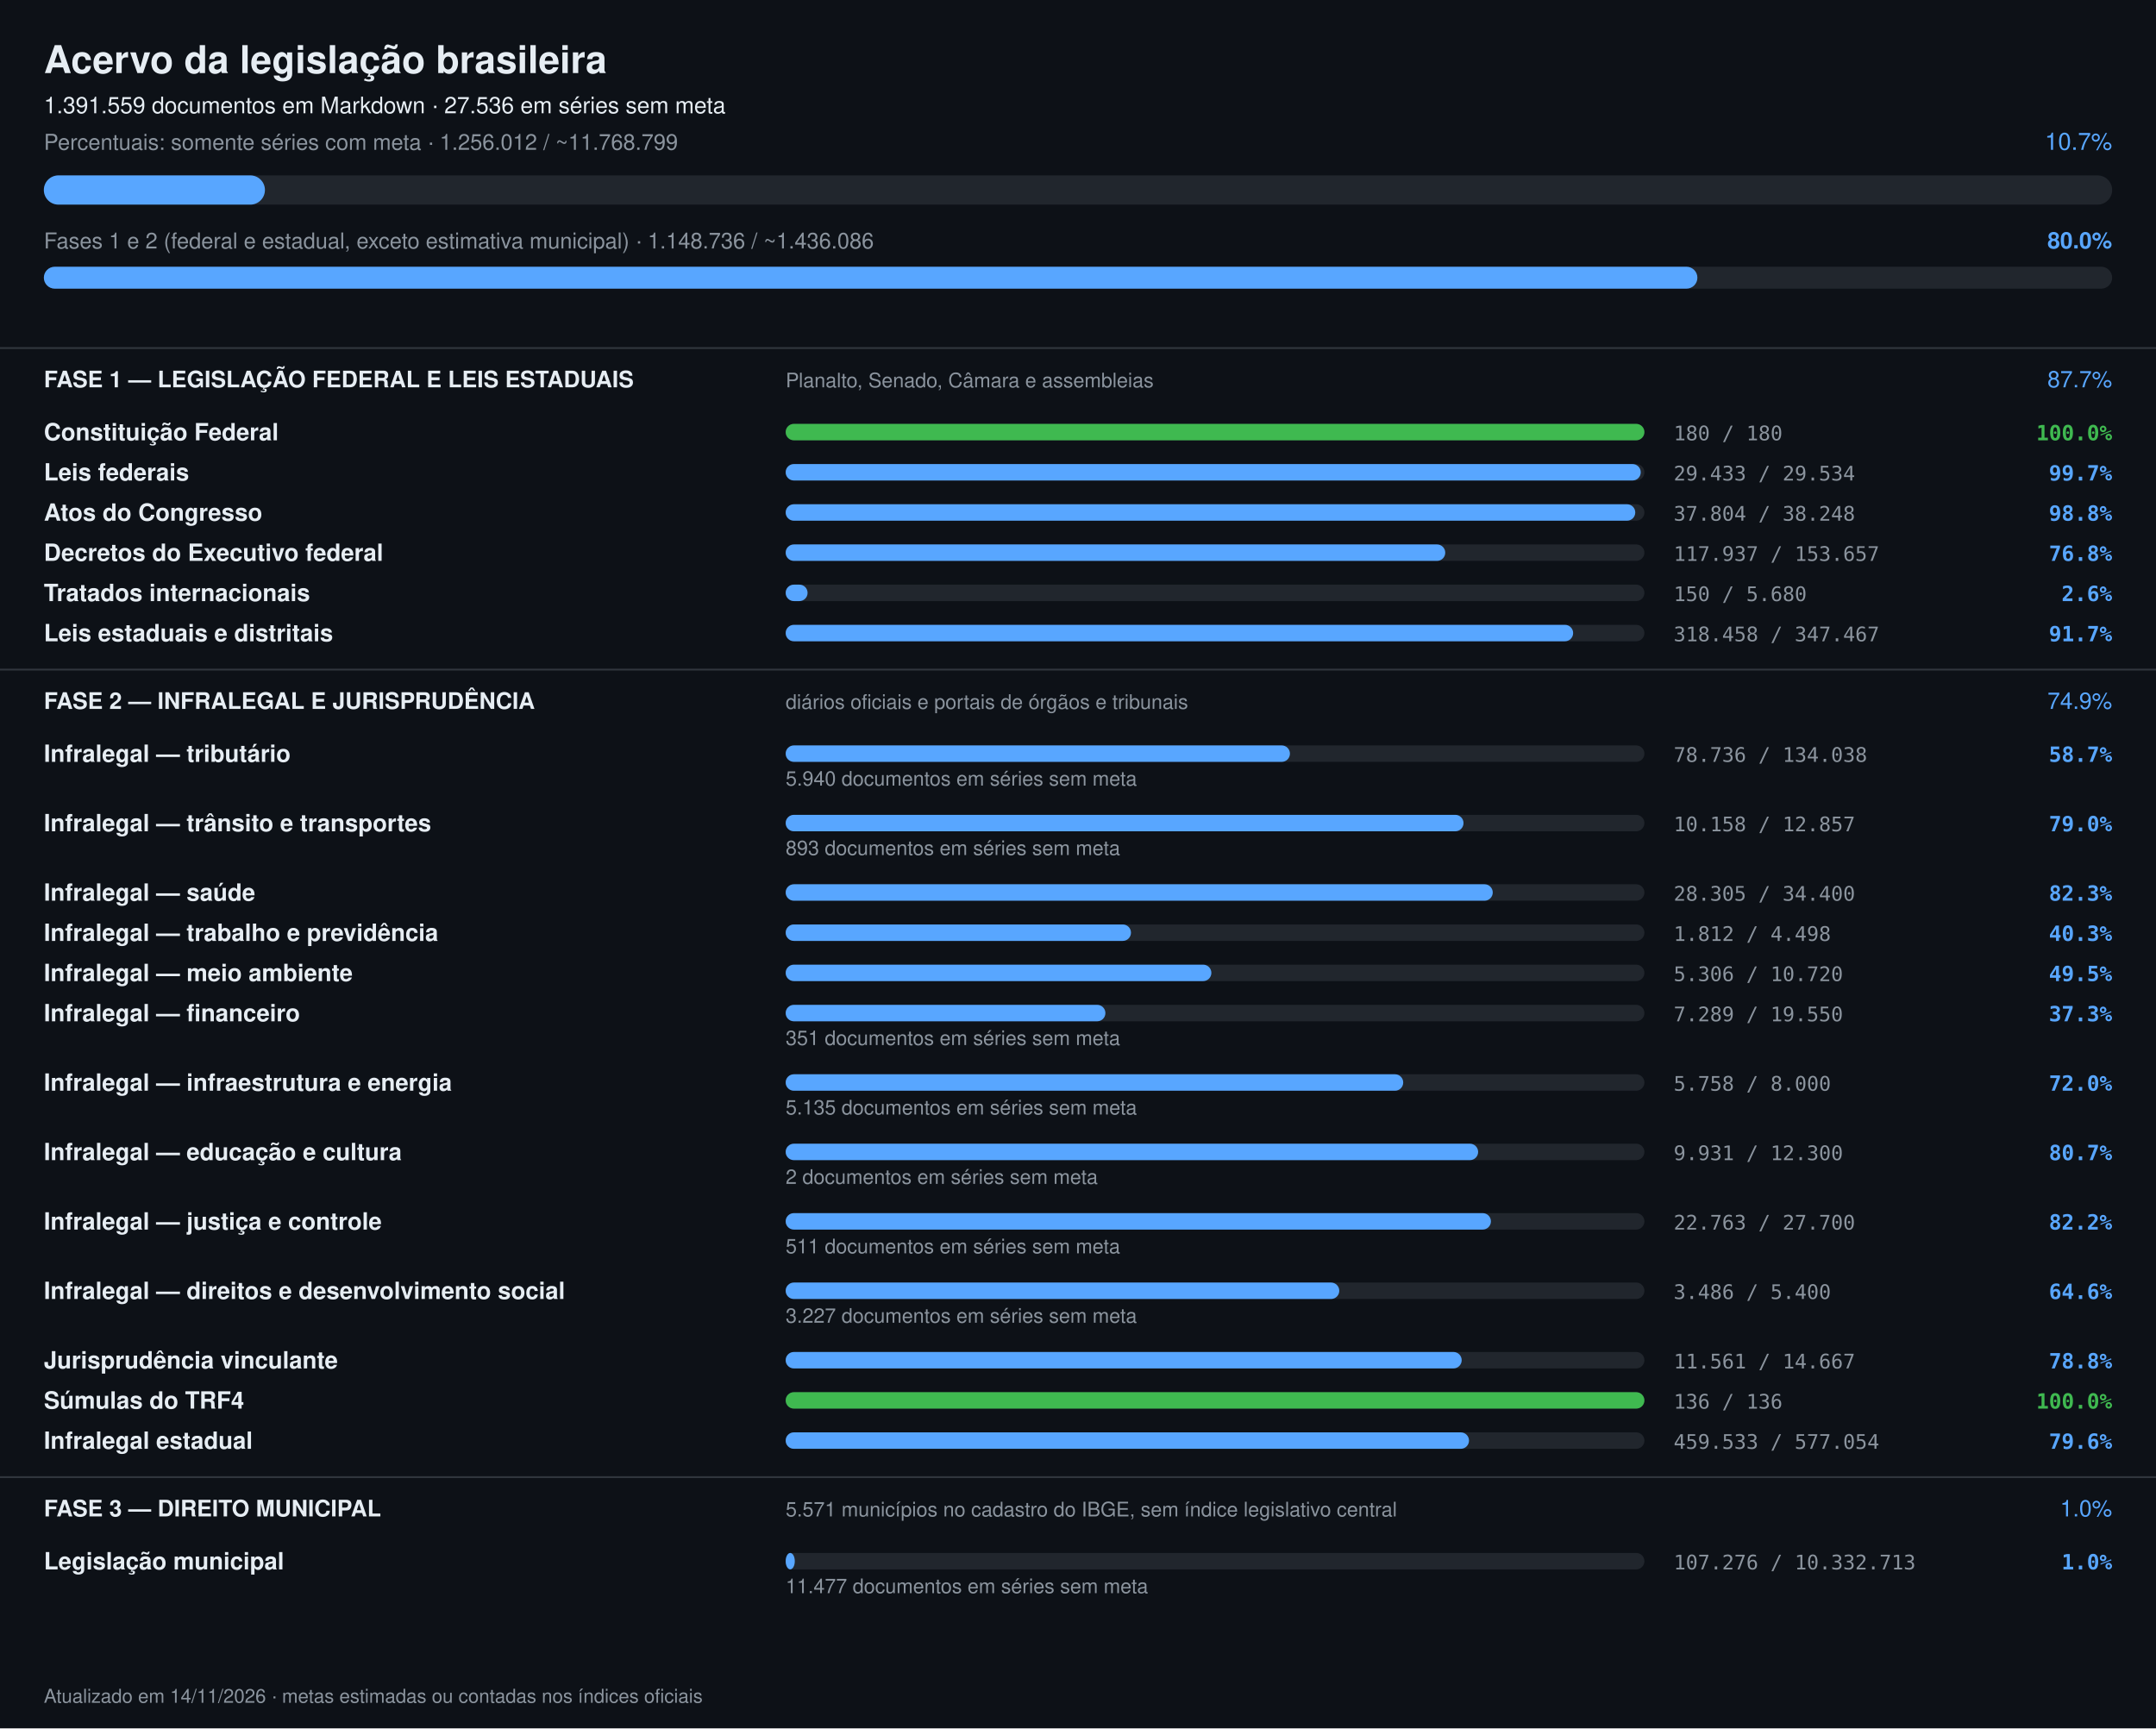
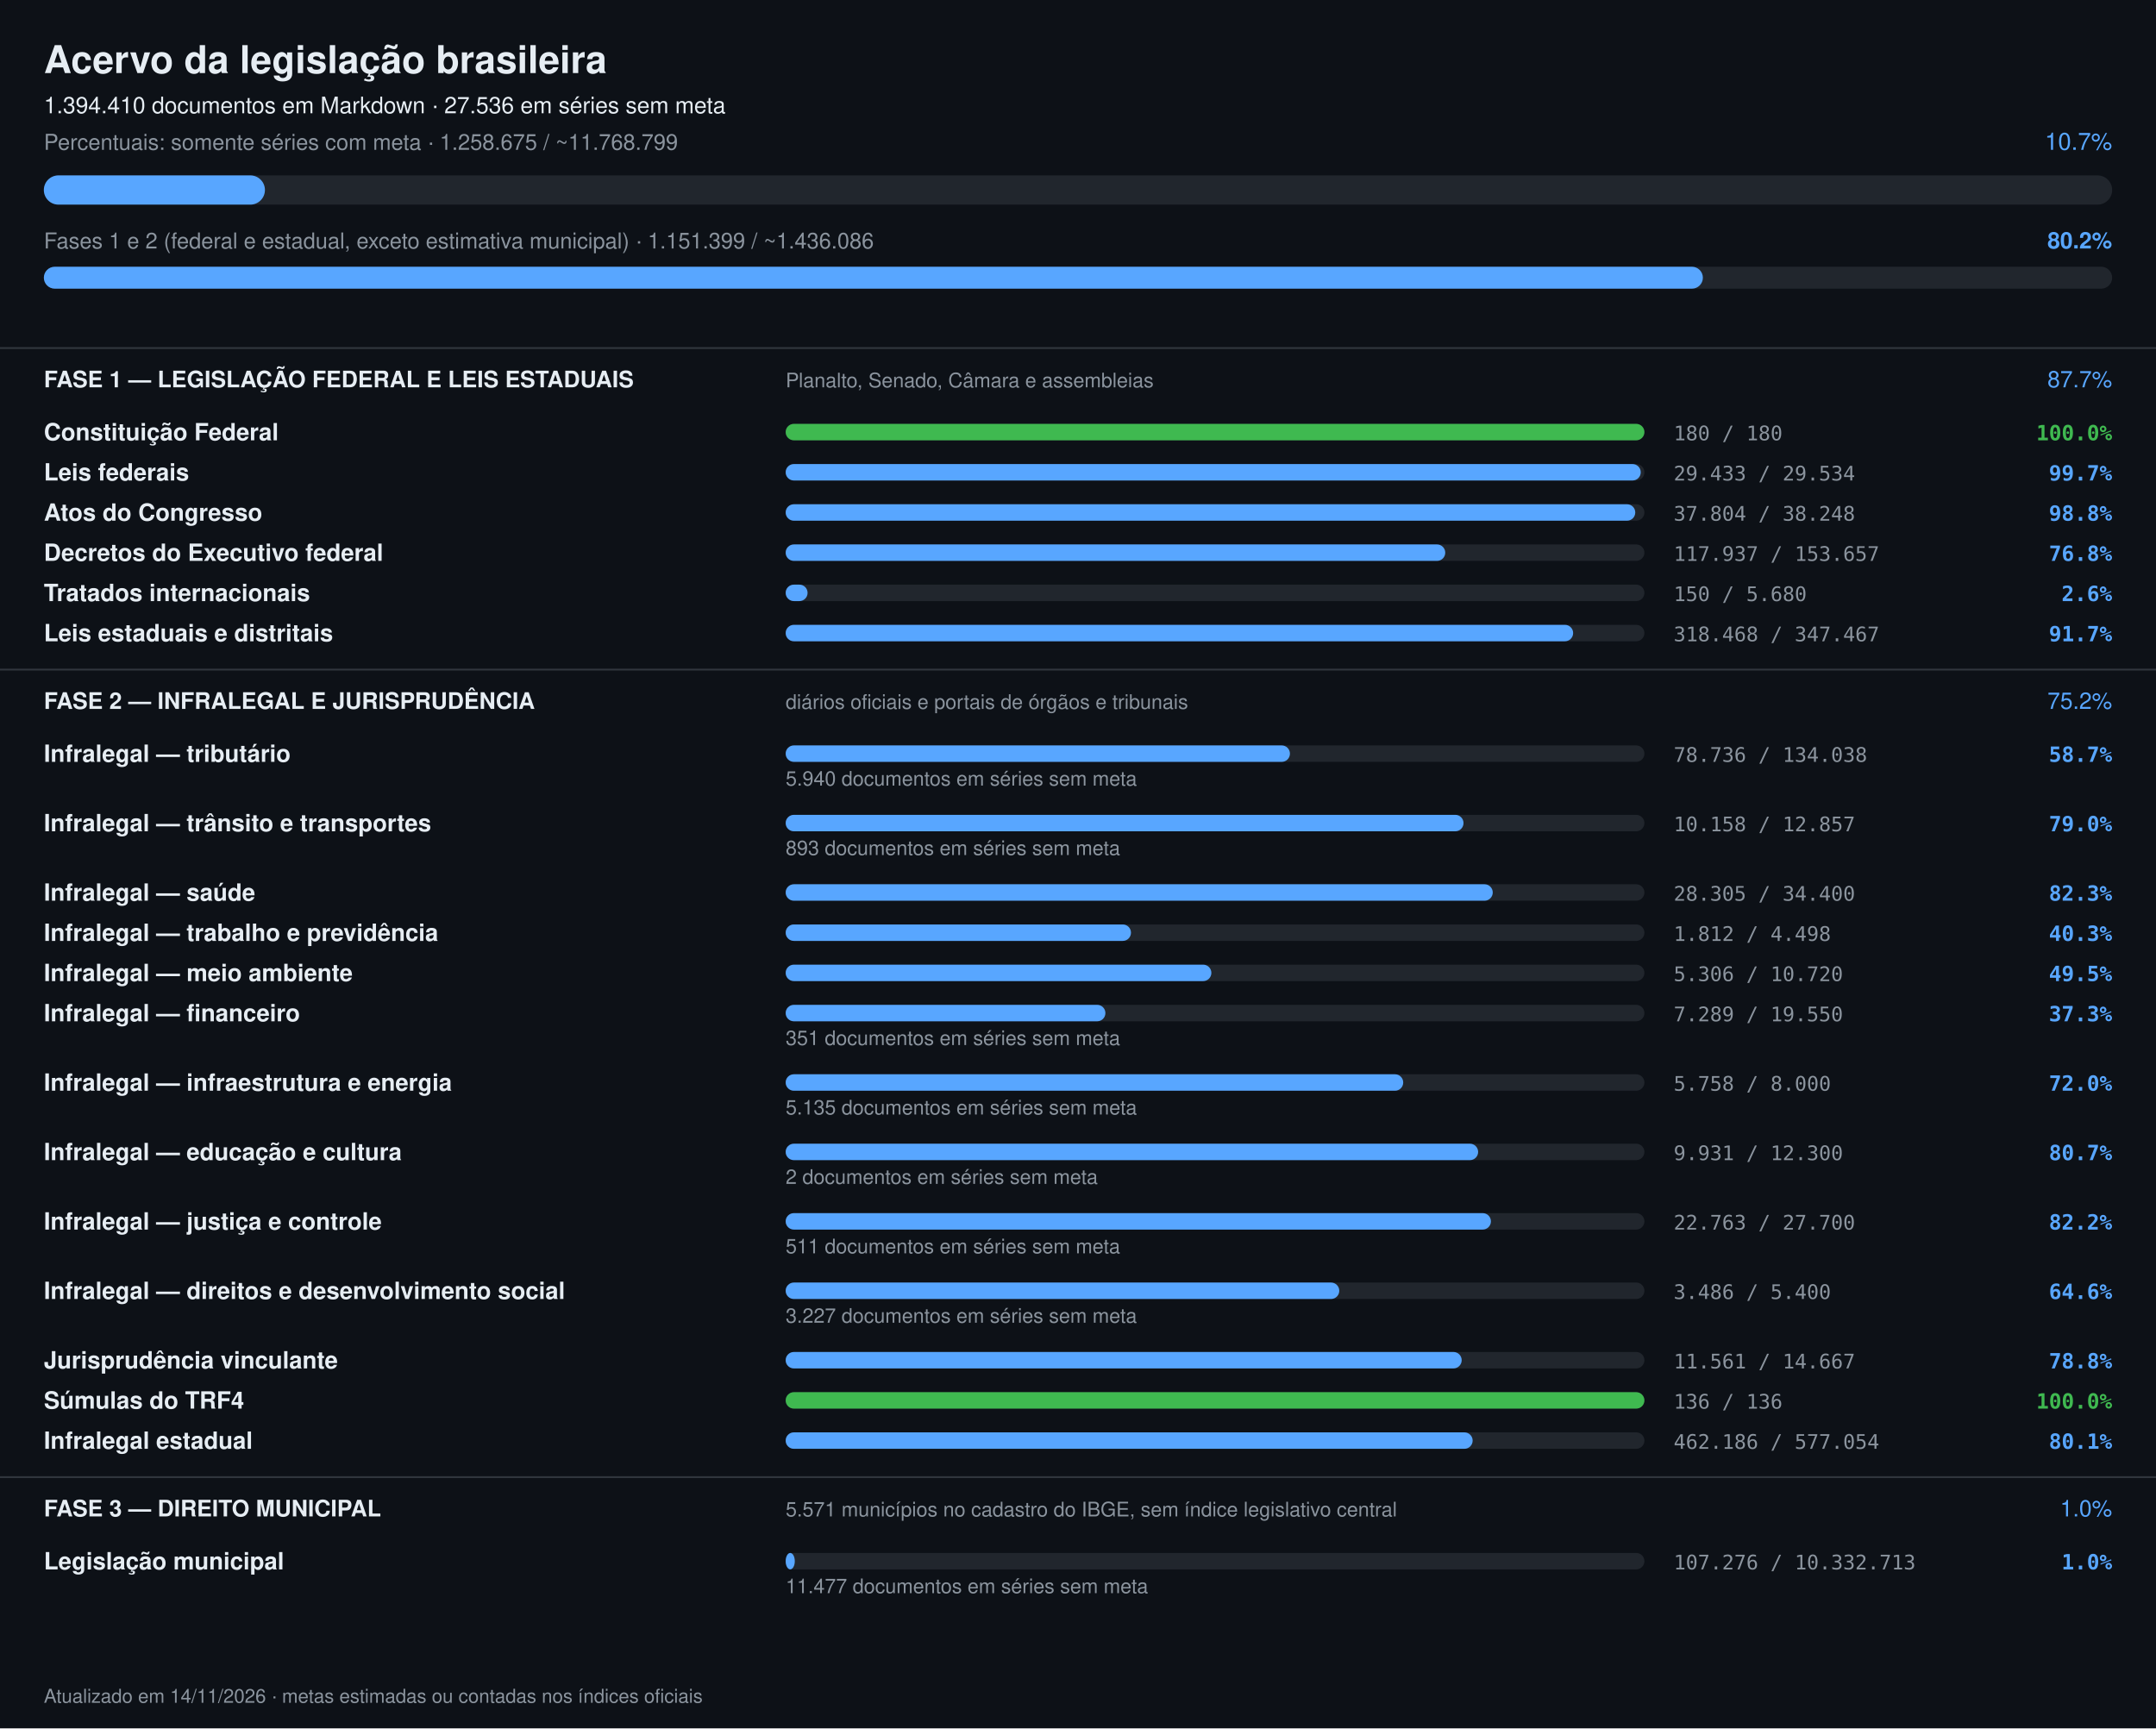
<svg xmlns="http://www.w3.org/2000/svg" width="1180" height="946" viewBox="0 0 1180 946" font-family="-apple-system,Segoe UI,Helvetica,Arial,sans-serif">
  <rect width="1180" height="946" fill="#0d1117" />
  <text x="24" y="40" font-size="21" font-weight="700" fill="#e6edf3">Acervo da legislação brasileira</text>
-   <text x="24" y="62" font-size="12.5" fill="#e6edf3">1.391.559 documentos em Markdown · 27.536 em séries sem meta</text>
-   <text x="24" y="82" font-size="12" fill="#8b949e">Percentuais: somente séries com meta · 1.256.012 / ~11.768.799</text>
+   <text x="24" y="62" font-size="12.5" fill="#e6edf3">1.394.410 documentos em Markdown · 27.536 em séries sem meta</text>
+   <text x="24" y="82" font-size="12" fill="#8b949e">Percentuais: somente séries com meta · 1.258.675 / ~11.768.799</text>
  <text x="1156" y="82" font-size="13" text-anchor="end" fill="#58a6ff">10.7%</text>
  <rect x="24" y="96" width="1132" height="16" rx="8" fill="#21262d" />
  <rect x="24" y="96" width="121" height="16" rx="8" fill="#58a6ff" />
-   <text x="24" y="136" font-size="12" fill="#8b949e">Fases 1 e 2 (federal e estadual, exceto estimativa municipal) · 1.148.736 / ~1.436.086</text>
-   <text x="1156" y="136" font-size="12.5" font-weight="600" text-anchor="end" fill="#58a6ff">80.0%</text>
+   <text x="24" y="136" font-size="12" fill="#8b949e">Fases 1 e 2 (federal e estadual, exceto estimativa municipal) · 1.151.399 / ~1.436.086</text>
+   <text x="1156" y="136" font-size="12.5" font-weight="600" text-anchor="end" fill="#58a6ff">80.2%</text>
  <rect x="24" y="146" width="1132" height="12" rx="6" fill="#21262d" />
-   <rect x="24" y="146" width="905" height="12" rx="6" fill="#58a6ff" />
+   <rect x="24" y="146" width="908" height="12" rx="6" fill="#58a6ff" />
  <rect x="0" y="190" width="1180" height="1" fill="#30363d" />
  <text x="24" y="212" font-size="12.5" font-weight="700" fill="#e6edf3">FASE 1 — LEGISLAÇÃO FEDERAL E LEIS ESTADUAIS</text>
  <text x="430" y="212" font-size="11" fill="#8b949e">Planalto, Senado, Câmara e assembleias</text>
  <text x="1156" y="212" font-size="12.5" text-anchor="end" fill="#58a6ff">87.7%</text>
  <text x="24" y="241" font-size="13" font-weight="600" fill="#e6edf3">Constituição Federal</text>
  <rect x="430" y="232" width="470" height="9" rx="4.5" fill="#21262d" />
  <rect x="430" y="232" width="470" height="9" rx="4.5" fill="#3fb950" />
  <text x="916" y="241" font-size="11" fill="#8b949e" font-family="ui-monospace,monospace">180 / 180</text>
  <text x="1156" y="241" font-size="11.5" text-anchor="end" font-weight="600" fill="#3fb950" font-family="ui-monospace,monospace">100.0%</text>
  <text x="24" y="263" font-size="13" font-weight="600" fill="#e6edf3">Leis federais</text>
  <rect x="430" y="254" width="470" height="9" rx="4.5" fill="#21262d" />
  <rect x="430" y="254" width="468" height="9" rx="4.5" fill="#58a6ff" />
  <text x="916" y="263" font-size="11" fill="#8b949e" font-family="ui-monospace,monospace">29.433 / 29.534</text>
  <text x="1156" y="263" font-size="11.5" text-anchor="end" font-weight="600" fill="#58a6ff" font-family="ui-monospace,monospace">99.7%</text>
  <text x="24" y="285" font-size="13" font-weight="600" fill="#e6edf3">Atos do Congresso</text>
  <rect x="430" y="276" width="470" height="9" rx="4.5" fill="#21262d" />
  <rect x="430" y="276" width="465" height="9" rx="4.5" fill="#58a6ff" />
  <text x="916" y="285" font-size="11" fill="#8b949e" font-family="ui-monospace,monospace">37.804 / 38.248</text>
  <text x="1156" y="285" font-size="11.5" text-anchor="end" font-weight="600" fill="#58a6ff" font-family="ui-monospace,monospace">98.8%</text>
  <text x="24" y="307" font-size="13" font-weight="600" fill="#e6edf3">Decretos do Executivo federal</text>
  <rect x="430" y="298" width="470" height="9" rx="4.5" fill="#21262d" />
  <rect x="430" y="298" width="361" height="9" rx="4.5" fill="#58a6ff" />
  <text x="916" y="307" font-size="11" fill="#8b949e" font-family="ui-monospace,monospace">117.937 / 153.657</text>
  <text x="1156" y="307" font-size="11.5" text-anchor="end" font-weight="600" fill="#58a6ff" font-family="ui-monospace,monospace">76.8%</text>
  <text x="24" y="329" font-size="13" font-weight="600" fill="#e6edf3">Tratados internacionais</text>
  <rect x="430" y="320" width="470" height="9" rx="4.5" fill="#21262d" />
  <rect x="430" y="320" width="12" height="9" rx="4.5" fill="#58a6ff" />
  <text x="916" y="329" font-size="11" fill="#8b949e" font-family="ui-monospace,monospace">150 / 5.680</text>
  <text x="1156" y="329" font-size="11.5" text-anchor="end" font-weight="600" fill="#58a6ff" font-family="ui-monospace,monospace">2.6%</text>
  <text x="24" y="351" font-size="13" font-weight="600" fill="#e6edf3">Leis estaduais e distritais</text>
  <rect x="430" y="342" width="470" height="9" rx="4.5" fill="#21262d" />
  <rect x="430" y="342" width="431" height="9" rx="4.5" fill="#58a6ff" />
-   <text x="916" y="351" font-size="11" fill="#8b949e" font-family="ui-monospace,monospace">318.458 / 347.467</text>
+   <text x="916" y="351" font-size="11" fill="#8b949e" font-family="ui-monospace,monospace">318.468 / 347.467</text>
  <text x="1156" y="351" font-size="11.5" text-anchor="end" font-weight="600" fill="#58a6ff" font-family="ui-monospace,monospace">91.7%</text>
  <rect x="0" y="366" width="1180" height="1" fill="#30363d" />
  <text x="24" y="388" font-size="12.5" font-weight="700" fill="#e6edf3">FASE 2 — INFRALEGAL E JURISPRUDÊNCIA</text>
  <text x="430" y="388" font-size="11" fill="#8b949e">diários oficiais e portais de órgãos e tribunais</text>
-   <text x="1156" y="388" font-size="12.5" text-anchor="end" fill="#58a6ff">74.9%</text>
+   <text x="1156" y="388" font-size="12.5" text-anchor="end" fill="#58a6ff">75.2%</text>
  <text x="24" y="417" font-size="13" font-weight="600" fill="#e6edf3">Infralegal — tributário</text>
  <rect x="430" y="408" width="470" height="9" rx="4.5" fill="#21262d" />
  <rect x="430" y="408" width="276" height="9" rx="4.5" fill="#58a6ff" />
  <text x="916" y="417" font-size="11" fill="#8b949e" font-family="ui-monospace,monospace">78.736 / 134.038</text>
  <text x="1156" y="417" font-size="11.5" text-anchor="end" font-weight="600" fill="#58a6ff" font-family="ui-monospace,monospace">58.7%</text>
  <text x="430" y="430" font-size="11" fill="#8b949e">5.940 documentos em séries sem meta</text>
  <text x="24" y="455" font-size="13" font-weight="600" fill="#e6edf3">Infralegal — trânsito e transportes</text>
  <rect x="430" y="446" width="470" height="9" rx="4.5" fill="#21262d" />
  <rect x="430" y="446" width="371" height="9" rx="4.5" fill="#58a6ff" />
  <text x="916" y="455" font-size="11" fill="#8b949e" font-family="ui-monospace,monospace">10.158 / 12.857</text>
  <text x="1156" y="455" font-size="11.5" text-anchor="end" font-weight="600" fill="#58a6ff" font-family="ui-monospace,monospace">79.0%</text>
  <text x="430" y="468" font-size="11" fill="#8b949e">893 documentos em séries sem meta</text>
  <text x="24" y="493" font-size="13" font-weight="600" fill="#e6edf3">Infralegal — saúde</text>
  <rect x="430" y="484" width="470" height="9" rx="4.5" fill="#21262d" />
  <rect x="430" y="484" width="387" height="9" rx="4.5" fill="#58a6ff" />
  <text x="916" y="493" font-size="11" fill="#8b949e" font-family="ui-monospace,monospace">28.305 / 34.400</text>
  <text x="1156" y="493" font-size="11.5" text-anchor="end" font-weight="600" fill="#58a6ff" font-family="ui-monospace,monospace">82.3%</text>
  <text x="24" y="515" font-size="13" font-weight="600" fill="#e6edf3">Infralegal — trabalho e previdência</text>
  <rect x="430" y="506" width="470" height="9" rx="4.5" fill="#21262d" />
  <rect x="430" y="506" width="189" height="9" rx="4.5" fill="#58a6ff" />
  <text x="916" y="515" font-size="11" fill="#8b949e" font-family="ui-monospace,monospace">1.812 / 4.498</text>
  <text x="1156" y="515" font-size="11.5" text-anchor="end" font-weight="600" fill="#58a6ff" font-family="ui-monospace,monospace">40.3%</text>
  <text x="24" y="537" font-size="13" font-weight="600" fill="#e6edf3">Infralegal — meio ambiente</text>
  <rect x="430" y="528" width="470" height="9" rx="4.5" fill="#21262d" />
  <rect x="430" y="528" width="233" height="9" rx="4.5" fill="#58a6ff" />
  <text x="916" y="537" font-size="11" fill="#8b949e" font-family="ui-monospace,monospace">5.306 / 10.720</text>
  <text x="1156" y="537" font-size="11.5" text-anchor="end" font-weight="600" fill="#58a6ff" font-family="ui-monospace,monospace">49.5%</text>
  <text x="24" y="559" font-size="13" font-weight="600" fill="#e6edf3">Infralegal — financeiro</text>
  <rect x="430" y="550" width="470" height="9" rx="4.5" fill="#21262d" />
  <rect x="430" y="550" width="175" height="9" rx="4.5" fill="#58a6ff" />
  <text x="916" y="559" font-size="11" fill="#8b949e" font-family="ui-monospace,monospace">7.289 / 19.550</text>
  <text x="1156" y="559" font-size="11.5" text-anchor="end" font-weight="600" fill="#58a6ff" font-family="ui-monospace,monospace">37.3%</text>
  <text x="430" y="572" font-size="11" fill="#8b949e">351 documentos em séries sem meta</text>
  <text x="24" y="597" font-size="13" font-weight="600" fill="#e6edf3">Infralegal — infraestrutura e energia</text>
  <rect x="430" y="588" width="470" height="9" rx="4.5" fill="#21262d" />
  <rect x="430" y="588" width="338" height="9" rx="4.5" fill="#58a6ff" />
  <text x="916" y="597" font-size="11" fill="#8b949e" font-family="ui-monospace,monospace">5.758 / 8.000</text>
  <text x="1156" y="597" font-size="11.5" text-anchor="end" font-weight="600" fill="#58a6ff" font-family="ui-monospace,monospace">72.0%</text>
  <text x="430" y="610" font-size="11" fill="#8b949e">5.135 documentos em séries sem meta</text>
  <text x="24" y="635" font-size="13" font-weight="600" fill="#e6edf3">Infralegal — educação e cultura</text>
  <rect x="430" y="626" width="470" height="9" rx="4.5" fill="#21262d" />
  <rect x="430" y="626" width="379" height="9" rx="4.5" fill="#58a6ff" />
  <text x="916" y="635" font-size="11" fill="#8b949e" font-family="ui-monospace,monospace">9.931 / 12.300</text>
  <text x="1156" y="635" font-size="11.5" text-anchor="end" font-weight="600" fill="#58a6ff" font-family="ui-monospace,monospace">80.7%</text>
  <text x="430" y="648" font-size="11" fill="#8b949e">2 documentos em séries sem meta</text>
  <text x="24" y="673" font-size="13" font-weight="600" fill="#e6edf3">Infralegal — justiça e controle</text>
  <rect x="430" y="664" width="470" height="9" rx="4.5" fill="#21262d" />
  <rect x="430" y="664" width="386" height="9" rx="4.5" fill="#58a6ff" />
  <text x="916" y="673" font-size="11" fill="#8b949e" font-family="ui-monospace,monospace">22.763 / 27.700</text>
  <text x="1156" y="673" font-size="11.5" text-anchor="end" font-weight="600" fill="#58a6ff" font-family="ui-monospace,monospace">82.2%</text>
  <text x="430" y="686" font-size="11" fill="#8b949e">511 documentos em séries sem meta</text>
  <text x="24" y="711" font-size="13" font-weight="600" fill="#e6edf3">Infralegal — direitos e desenvolvimento social</text>
  <rect x="430" y="702" width="470" height="9" rx="4.5" fill="#21262d" />
  <rect x="430" y="702" width="303" height="9" rx="4.5" fill="#58a6ff" />
  <text x="916" y="711" font-size="11" fill="#8b949e" font-family="ui-monospace,monospace">3.486 / 5.400</text>
  <text x="1156" y="711" font-size="11.5" text-anchor="end" font-weight="600" fill="#58a6ff" font-family="ui-monospace,monospace">64.6%</text>
  <text x="430" y="724" font-size="11" fill="#8b949e">3.227 documentos em séries sem meta</text>
  <text x="24" y="749" font-size="13" font-weight="600" fill="#e6edf3">Jurisprudência vinculante</text>
  <rect x="430" y="740" width="470" height="9" rx="4.5" fill="#21262d" />
  <rect x="430" y="740" width="370" height="9" rx="4.5" fill="#58a6ff" />
  <text x="916" y="749" font-size="11" fill="#8b949e" font-family="ui-monospace,monospace">11.561 / 14.667</text>
  <text x="1156" y="749" font-size="11.5" text-anchor="end" font-weight="600" fill="#58a6ff" font-family="ui-monospace,monospace">78.8%</text>
  <text x="24" y="771" font-size="13" font-weight="600" fill="#e6edf3">Súmulas do TRF4</text>
  <rect x="430" y="762" width="470" height="9" rx="4.5" fill="#21262d" />
  <rect x="430" y="762" width="470" height="9" rx="4.5" fill="#3fb950" />
  <text x="916" y="771" font-size="11" fill="#8b949e" font-family="ui-monospace,monospace">136 / 136</text>
  <text x="1156" y="771" font-size="11.5" text-anchor="end" font-weight="600" fill="#3fb950" font-family="ui-monospace,monospace">100.0%</text>
  <text x="24" y="793" font-size="13" font-weight="600" fill="#e6edf3">Infralegal estadual</text>
  <rect x="430" y="784" width="470" height="9" rx="4.5" fill="#21262d" />
-   <rect x="430" y="784" width="374" height="9" rx="4.5" fill="#58a6ff" />
-   <text x="916" y="793" font-size="11" fill="#8b949e" font-family="ui-monospace,monospace">459.533 / 577.054</text>
-   <text x="1156" y="793" font-size="11.5" text-anchor="end" font-weight="600" fill="#58a6ff" font-family="ui-monospace,monospace">79.6%</text>
+   <rect x="430" y="784" width="376" height="9" rx="4.5" fill="#58a6ff" />
+   <text x="916" y="793" font-size="11" fill="#8b949e" font-family="ui-monospace,monospace">462.186 / 577.054</text>
+   <text x="1156" y="793" font-size="11.5" text-anchor="end" font-weight="600" fill="#58a6ff" font-family="ui-monospace,monospace">80.1%</text>
  <rect x="0" y="808" width="1180" height="1" fill="#30363d" />
  <text x="24" y="830" font-size="12.5" font-weight="700" fill="#e6edf3">FASE 3 — DIREITO MUNICIPAL</text>
  <text x="430" y="830" font-size="11" fill="#8b949e">5.571 municípios no cadastro do IBGE, sem índice legislativo central</text>
  <text x="1156" y="830" font-size="12.5" text-anchor="end" fill="#58a6ff">1.0%</text>
  <text x="24" y="859" font-size="13" font-weight="600" fill="#e6edf3">Legislação municipal</text>
  <rect x="430" y="850" width="470" height="9" rx="4.5" fill="#21262d" />
  <rect x="430" y="850" width="5" height="9" rx="4.5" fill="#58a6ff" />
  <text x="916" y="859" font-size="11" fill="#8b949e" font-family="ui-monospace,monospace">107.276 / 10.332.713</text>
  <text x="1156" y="859" font-size="11.5" text-anchor="end" font-weight="600" fill="#58a6ff" font-family="ui-monospace,monospace">1.0%</text>
  <text x="430" y="872" font-size="11" fill="#8b949e">11.477 documentos em séries sem meta</text>
  <text x="24" y="932" font-size="10.5" fill="#8b949e">Atualizado em 14/11/2026 · metas estimadas ou contadas nos índices oficiais</text>
</svg>
